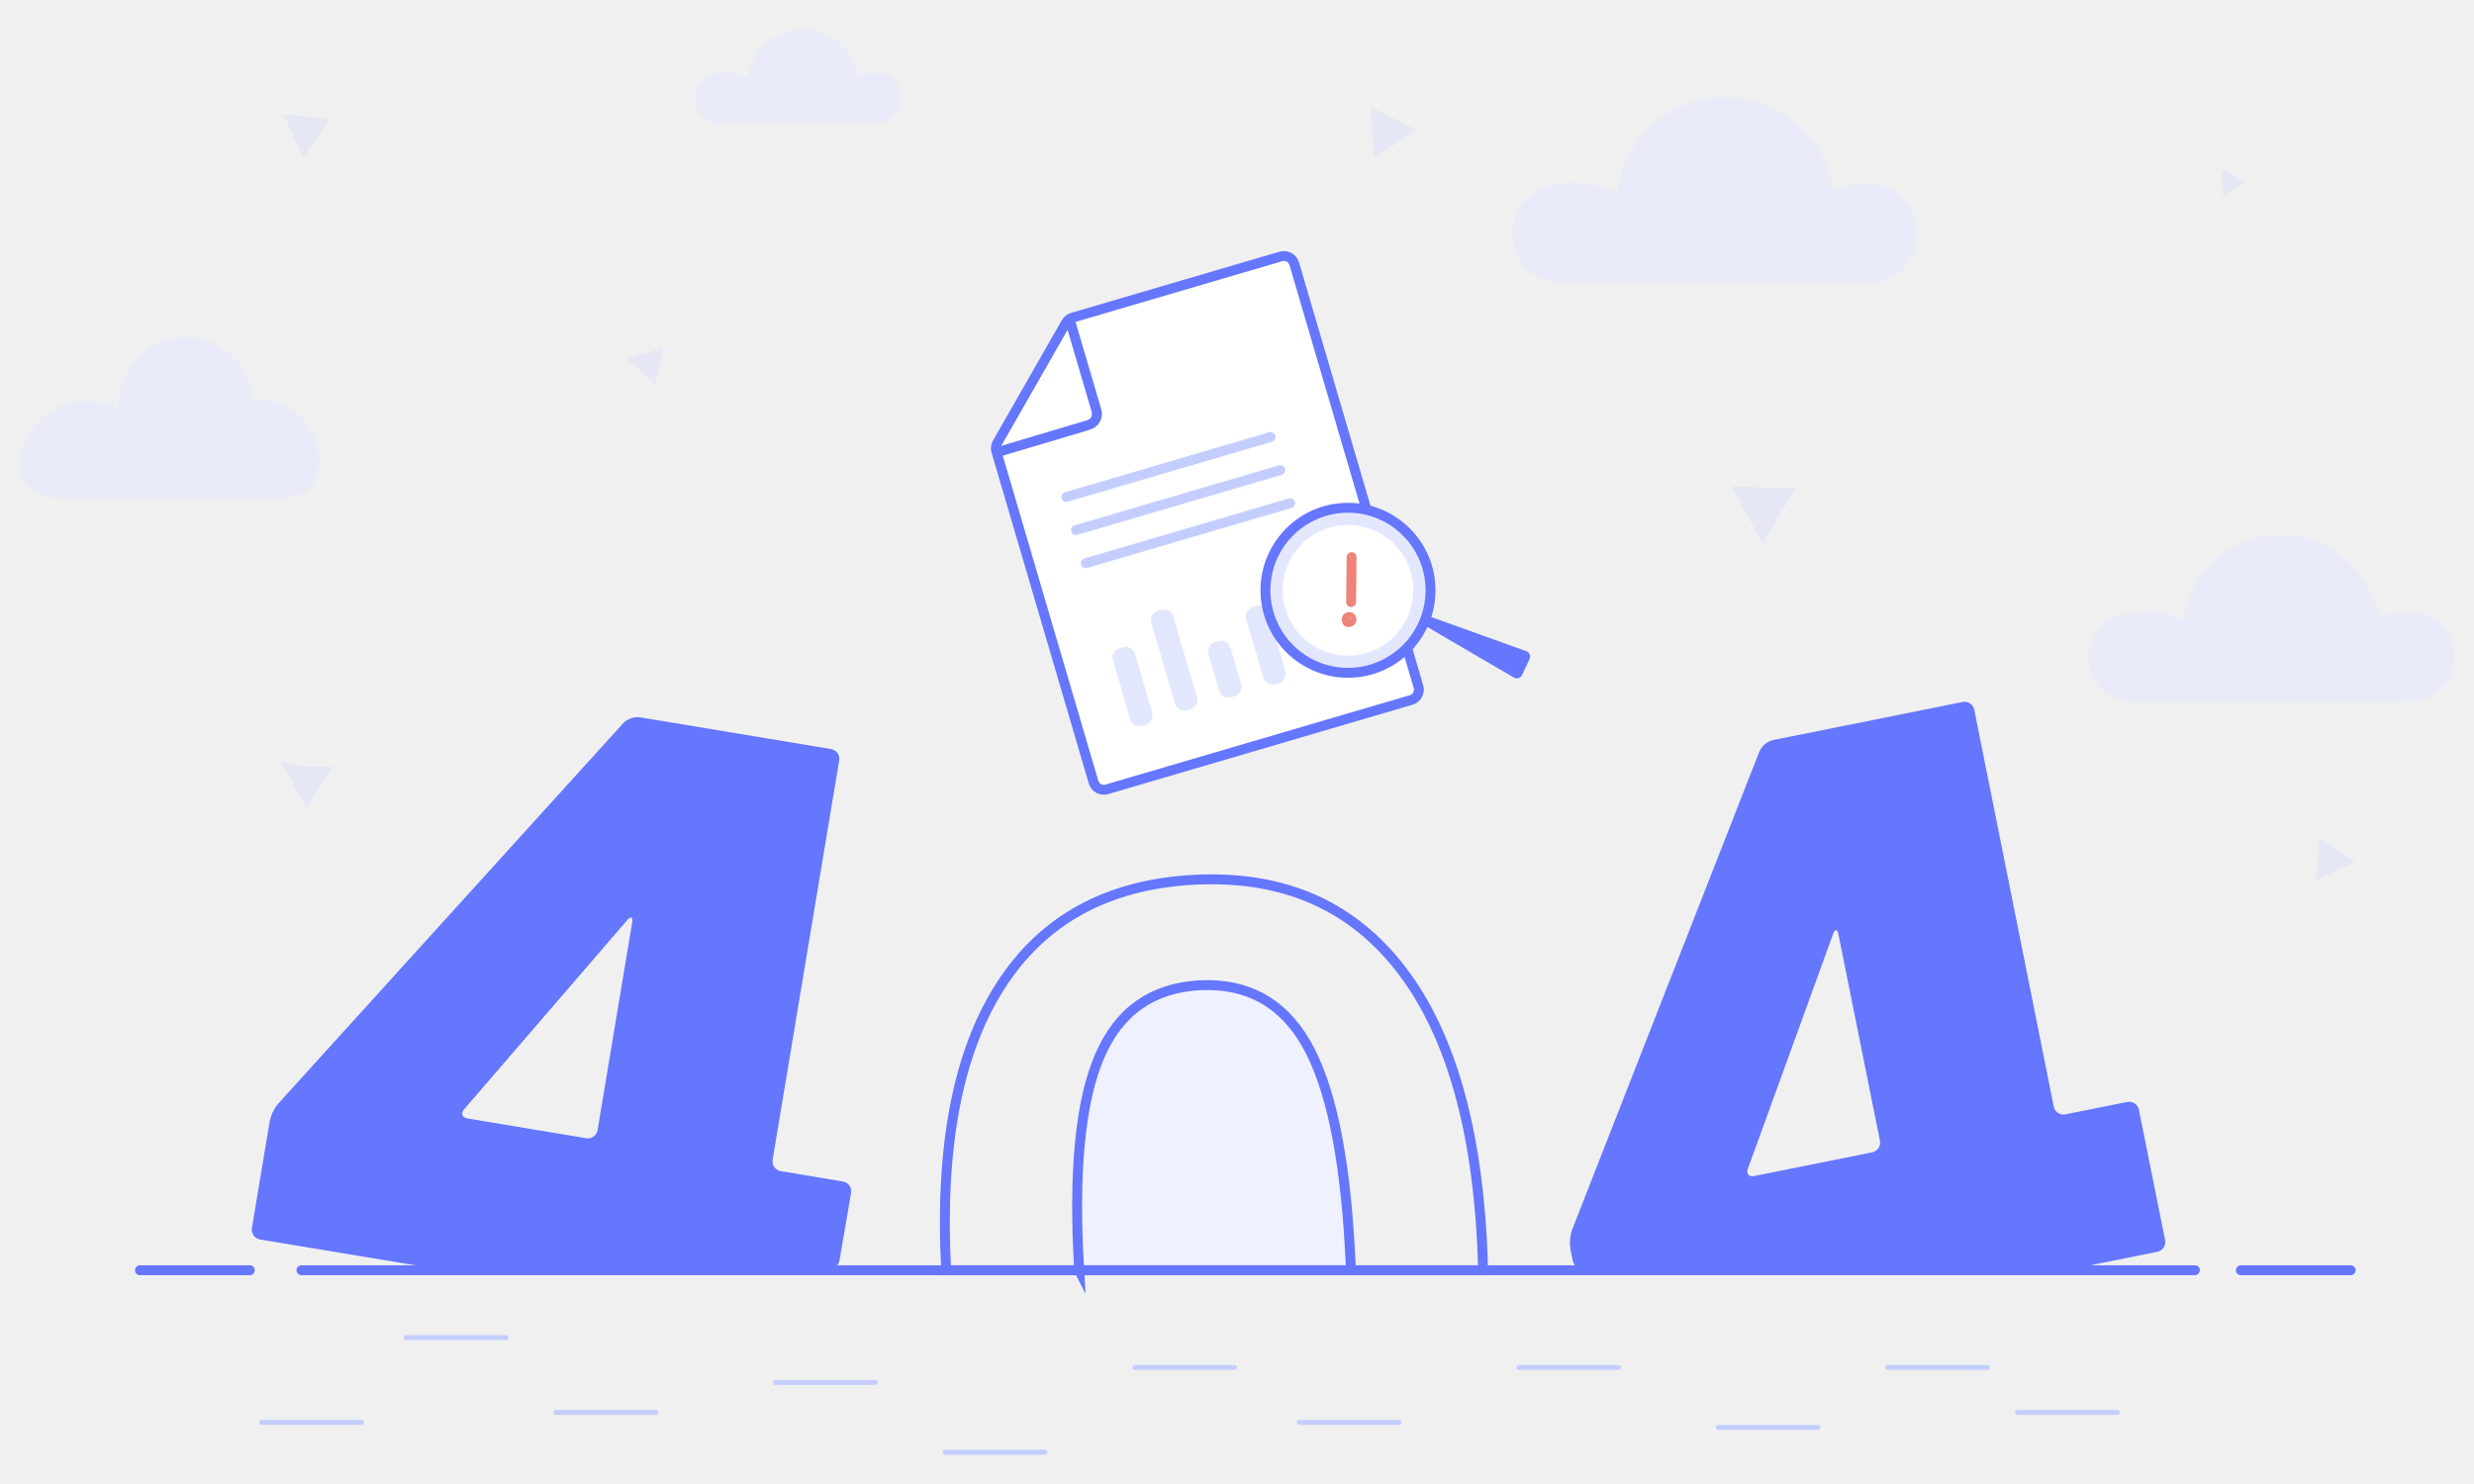
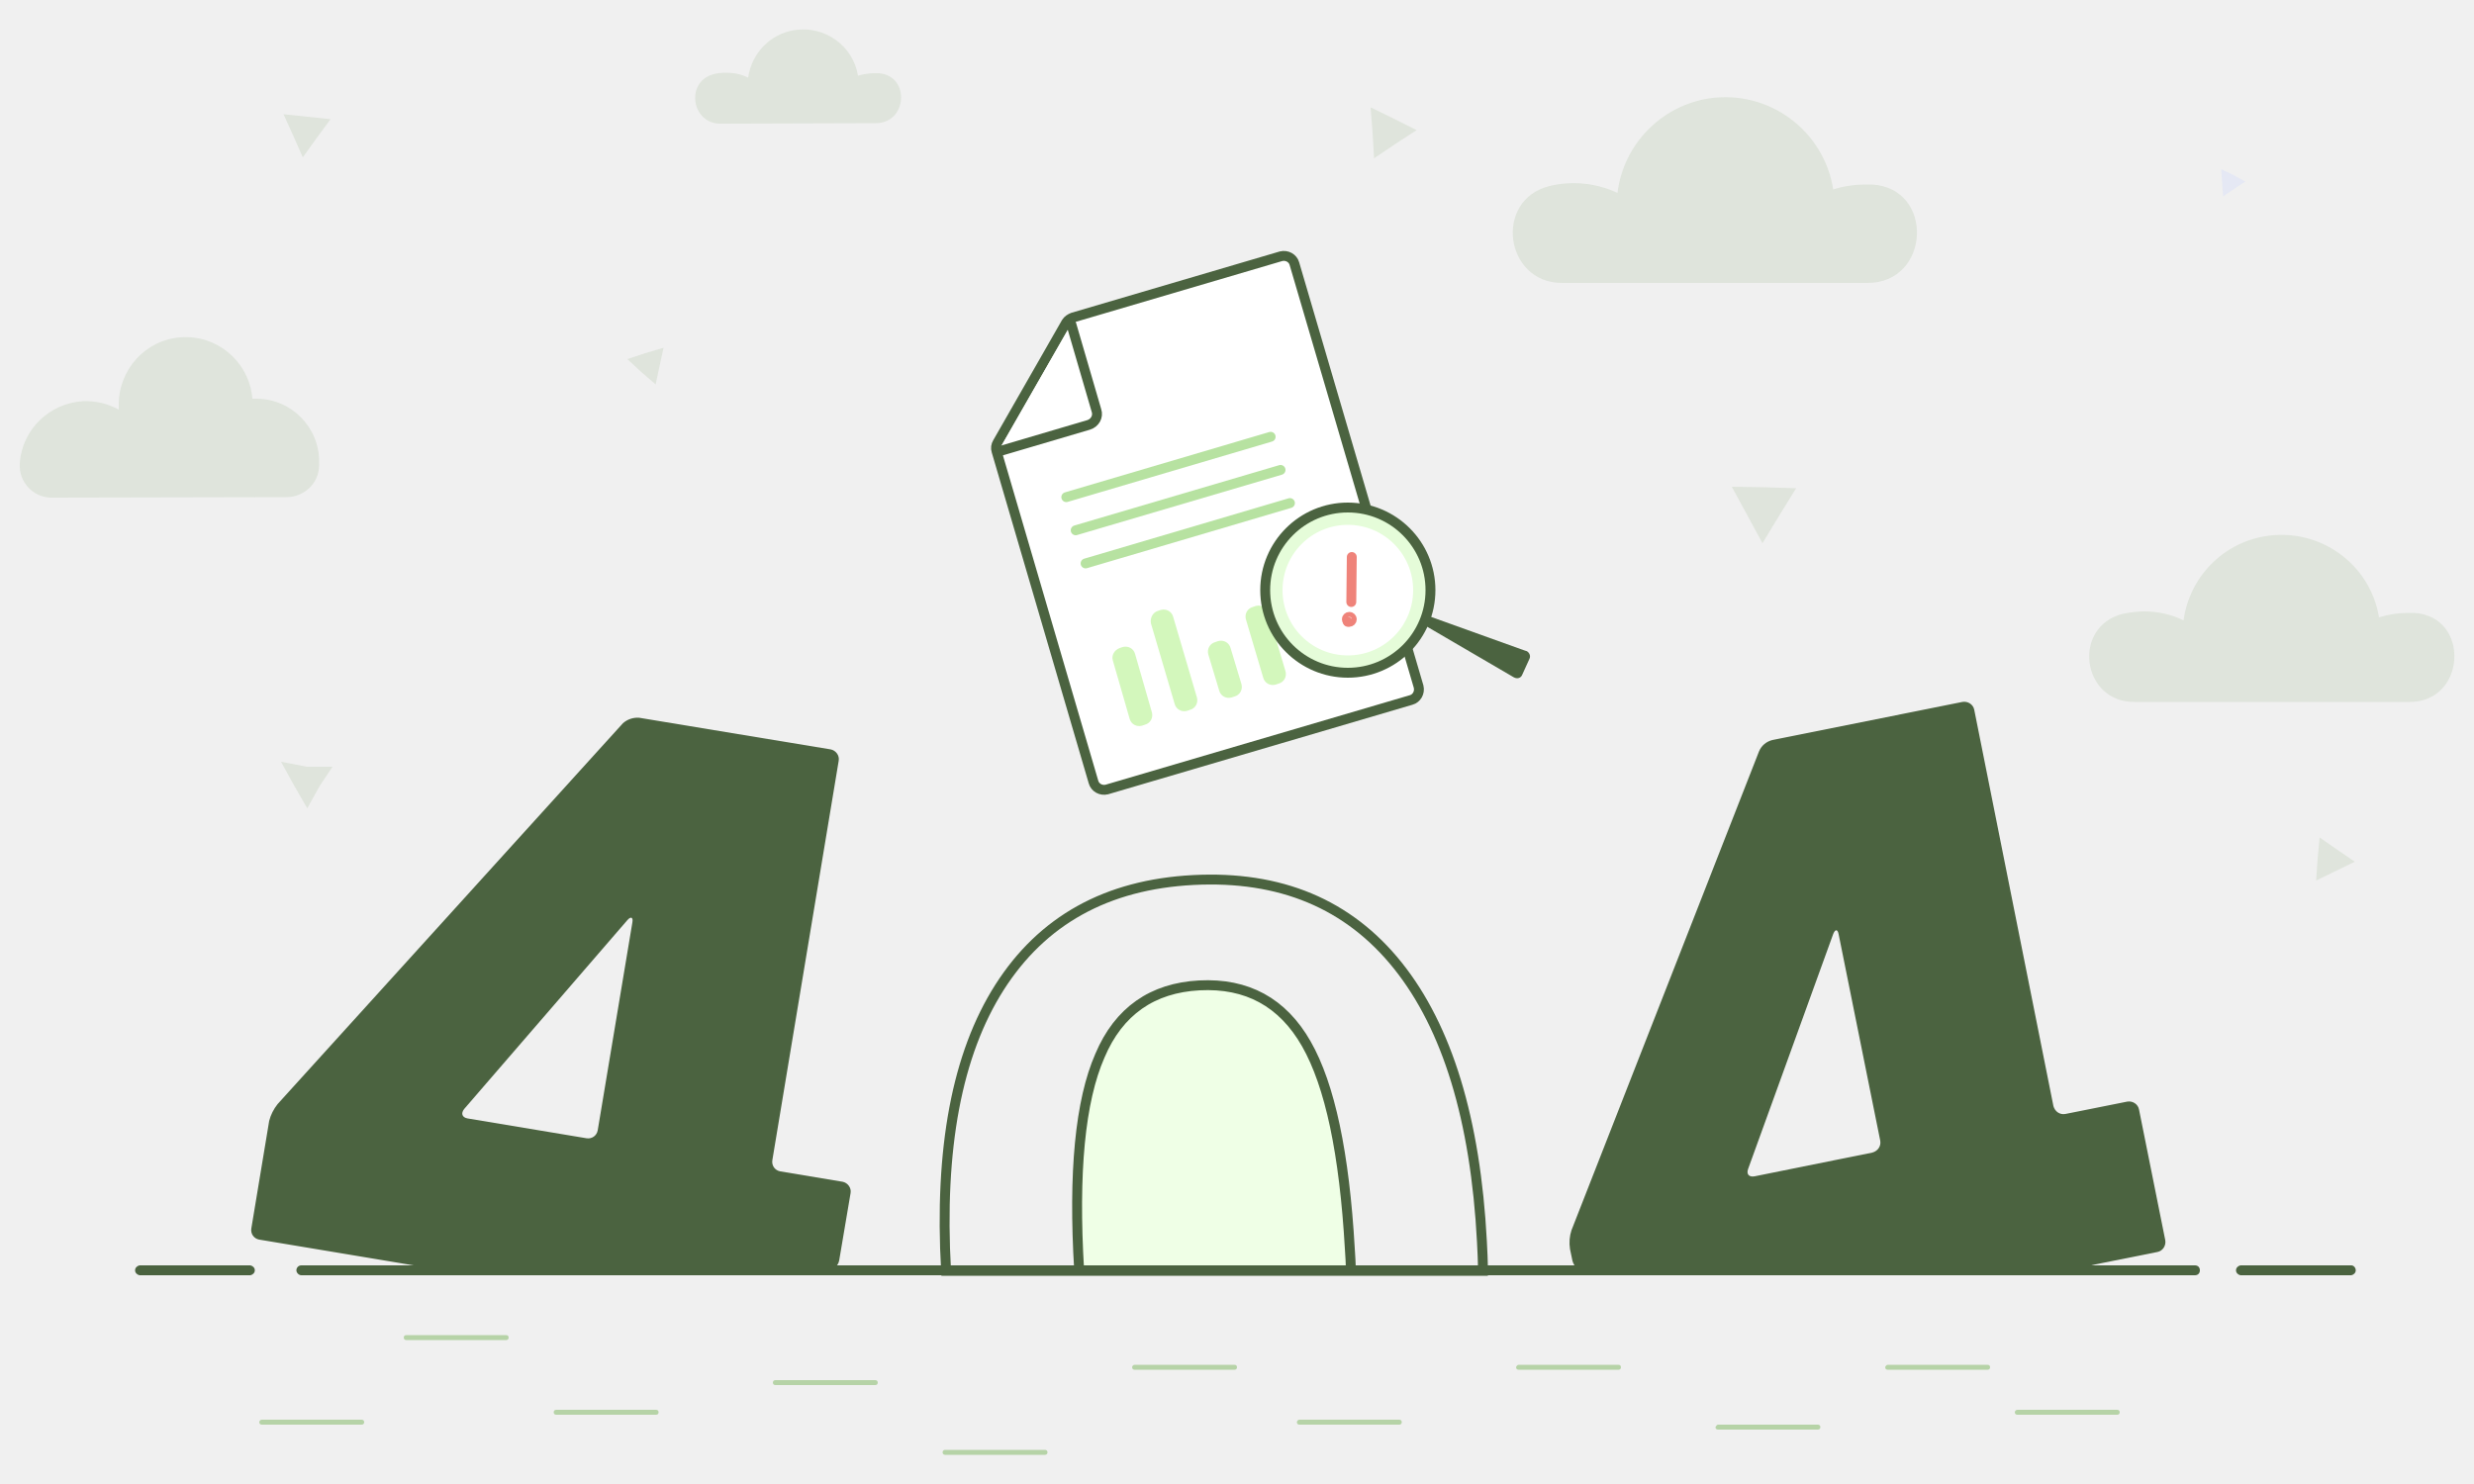
- <svg xmlns="http://www.w3.org/2000/svg" viewBox="0 0 500 300">
-   <path d="M299.73,256.79q-.06-2.87-.21-5.83-2-37.08-17-55.8t-41.29-17.3q-26.34,1.42-39.17,21.66t-10.84,57.27Z" fill="none" stroke="#6576ff" stroke-miterlimit="10" stroke-width="2" />
-   <path d="M218.09,256.79H273c0-1.43-.11-2.89-.19-4.38Q271.2,223.55,264,211t-21.56-11.82q-14.32.78-20.14,14.19-6,13.74-4.19,43.46Z" fill="#eff1ff" />
-   <path d="M218.09,256.79H273c0-1.43-.11-2.89-.19-4.38Q271.2,223.55,264,211t-21.56-11.82q-14.32.78-20.14,14.19-6,13.74-4.19,43.46Z" fill="none" stroke="#6576ff" stroke-miterlimit="10" stroke-width="2" />
-   <path d="M444.57,256.79a1,1,0,0,1-1,1H60.87a1,1,0,0,1-.95-1h0a1,1,0,0,1,.95-1H443.61a1,1,0,0,1,1,1Z" fill="#6576ff" />
-   <path d="M57.94,100.53a6.46,6.46,0,0,0,6.46-5.44,12.54,12.54,0,0,0,.12-1.75,12.71,12.71,0,0,0-12.71-12.7c-.28,0-.57,0-.85,0A13.5,13.5,0,0,0,24,81.81c0,.33,0,.66,0,1a13.36,13.36,0,0,0-7.2-1.7A13.55,13.55,0,0,0,4,93.61s0,.1,0,.16a6.43,6.43,0,0,0,6.45,6.76Z" fill="#e1e6ff" opacity="0.5" style="isolation:isolate" />
-   <path d="M487,141.87c11.54,0,12.3-17.38.78-18-.38,0-.75,0-1.13,0a19.38,19.38,0,0,0-5.94.93,19.94,19.94,0,0,0-39.43.63,18.38,18.38,0,0,0-7.94-1.79,18.06,18.06,0,0,0-4.44.54c-10.27,2.55-8.27,17.77,2.31,17.77Z" fill="#e1e6ff" opacity="0.5" style="isolation:isolate" />
-   <path d="M377.41,57.19c12.76,0,13.59-19.21.86-19.94-.41,0-.83,0-1.25,0a21.5,21.5,0,0,0-6.56,1,22,22,0,0,0-43.58.7,20.32,20.32,0,0,0-13.67-1.39c-11.35,2.81-9.15,19.64,2.55,19.64Z" fill="#e1e6ff" opacity="0.5" style="isolation:isolate" />
-   <g opacity="0.5">
-     <polygon points="66.81 24.06 64.03 27.93 61.25 31.79 59.3 27.45 57.34 23.11 62.08 23.59 66.81 24.06" fill="#dae0f7" />
-     <polygon points="362.97 98.71 359.57 104.24 356.18 109.77 353.08 104.07 349.99 98.36 356.48 98.53 362.97 98.71" fill="#dae0f7" />
-     <polygon points="468.75 169.32 472.35 171.75 475.94 174.19 472.03 176.08 468.13 177.97 468.44 173.65 468.75 169.32" fill="#dae0f7" />
-     <polygon points="126.81 72.6 130.44 71.43 134.07 70.26 133.27 73.99 132.47 77.72 129.64 75.16 126.81 72.6" fill="#dae0f7" />
-     <polygon points="56.82 153.96 61.99 154.97 67.17 154.97 64.62 158.88 62.07 163.38 59.45 158.92 56.82 153.96" fill="#dae0f7" />
-     <polygon points="277.04 21.66 281.67 23.97 286.3 26.27 281.99 29.13 277.68 31.99 277.36 26.82 277.04 21.66" fill="#dae0f7" />
-     <polygon points="448.92 34.22 451.37 35.44 453.83 36.66 451.54 38.18 449.26 39.7 449.09 36.96 448.92 34.22" fill="#dae0f7" />
+ <svg xmlns="http://www.w3.org/2000/svg" version="1.1" id="Layer_1" x="0px" y="0px" viewBox="0 0 500 300" style="enable-background:new 0 0 500 300;" xml:space="preserve">
+   <style type="text/css">
+ 	.st0{fill:none;stroke:#4B6340;stroke-width:2;stroke-miterlimit:10;}
+ 	.st1{fill:#EFFFE6;}
+ 	.st2{fill:#4B6340;}
+ 	.st3{opacity:0.5;fill:#CDD8C7;enable-background:new    ;}
+ 	.st4{opacity:0.5;}
+ 	.st5{fill:#CDD8C7;}
+ 	.st6{fill:#DAE0F7;}
+ 	.st7{fill:#FFFFFF;}
+ 	.st8{fill:none;stroke:#4B6340;stroke-width:2;stroke-linecap:round;stroke-linejoin:round;}
+ 	.st9{fill:#FFFFFF;stroke:#4B6340;stroke-width:2;stroke-linecap:round;stroke-linejoin:round;}
+ 	.st10{fill:#D3F7BC;}
+ 	.st11{fill:none;stroke:#B7E2A1;stroke-width:2;stroke-linecap:round;stroke-linejoin:round;}
+ 	.st12{fill:#E5FCD9;}
+ 	.st13{fill:none;stroke:#EF837A;stroke-width:2;stroke-linecap:round;stroke-linejoin:round;}
+ 	.st14{fill:#B6D3A7;}
+ </style>
+   <path class="st0" d="M299.7,256.8c0-1.9-0.1-3.9-0.2-5.8c-1.3-24.7-7-43.3-17-55.8c-10-12.5-23.8-18.2-41.3-17.3  c-17.6,0.9-30.6,8.2-39.2,21.7c-8.6,13.5-12.2,32.6-10.8,57.3H299.7z" />
+   <path class="st1" d="M218.1,256.8H273c0-1.4-0.1-2.9-0.2-4.4c-1.1-19.2-4-33-8.8-41.4s-12-12.3-21.6-11.8  c-9.5,0.5-16.3,5.2-20.1,14.2C218.3,222.5,216.9,237,218.1,256.8L218.1,256.8z" />
+   <path class="st0" d="M218.1,256.8H273c0-1.4-0.1-2.9-0.2-4.4c-1.1-19.2-4-33-8.8-41.4s-12-12.3-21.6-11.8  c-9.5,0.5-16.3,5.2-20.1,14.2C218.3,222.5,216.9,237,218.1,256.8L218.1,256.8z" />
+   <path class="st2" d="M444.6,256.8c0,0.6-0.4,1-1,1H60.9c-0.5,0-1-0.5-1-1l0,0c0-0.5,0.4-1,1-1h382.7  C444.2,255.8,444.6,256.2,444.6,256.8L444.6,256.8z" />
+   <path class="st3" d="M57.9,100.5c3.2,0,6-2.3,6.5-5.4c0.1-0.6,0.1-1.2,0.1-1.8c0-7-5.7-12.7-12.7-12.7c-0.3,0-0.6,0-0.8,0  c-0.6-7.4-7.1-13-14.5-12.4c-7.1,0.5-12.5,6.5-12.5,13.6c0,0.3,0,0.7,0,1c-2.2-1.2-4.7-1.8-7.2-1.7C10,81.5,4.5,86.8,4,93.6  c0,0,0,0.1,0,0.2c-0.2,3.5,2.5,6.6,6.1,6.8c0.1,0,0.2,0,0.4,0L57.9,100.5z" />
+   <path class="st3" d="M487,141.9c11.5,0,12.3-17.4,0.8-18c-0.4,0-0.8,0-1.1,0c-2,0-4,0.3-5.9,0.9c-1.8-10.9-12.1-18.2-23-16.4  c-8.6,1.4-15.3,8.3-16.5,17c-2.5-1.2-5.2-1.8-7.9-1.8c-1.5,0-3,0.2-4.4,0.5c-10.3,2.6-8.3,17.8,2.3,17.8L487,141.9z" />
+   <path class="st3" d="M377.4,57.2c12.8,0,13.6-19.2,0.9-19.9c-0.4,0-0.8,0-1.2,0c-2.2,0-4.4,0.3-6.6,1c-1.9-12-13.1-20.2-25.1-18.4  c-9.7,1.5-17.3,9.3-18.5,19.1c-4.3-2-9.1-2.5-13.7-1.4c-11.4,2.8-9.1,19.6,2.5,19.6L377.4,57.2z" />
+   <g class="st4">
+     <polygon class="st5" points="66.8,24.1 64,27.9 61.2,31.8 59.3,27.5 57.3,23.1 62.1,23.6  " />
+     <polygon class="st5" points="363,98.7 359.6,104.2 356.2,109.8 353.1,104.1 350,98.4 356.5,98.5  " />
+     <polygon class="st5" points="468.8,169.3 472.4,171.8 475.9,174.2 472,176.1 468.1,178 468.4,173.6  " />
+     <polygon class="st5" points="126.8,72.6 130.4,71.4 134.1,70.3 133.3,74 132.5,77.7 129.6,75.2  " />
+     <polygon class="st5" points="56.8,154 62,155 67.2,155 64.6,158.9 62.1,163.4 59.5,158.9  " />
+     <polygon class="st5" points="277,21.7 281.7,24 286.3,26.3 282,29.1 277.7,32 277.4,26.8  " />
+     <polygon class="st6" points="448.9,34.2 451.4,35.4 453.8,36.7 451.5,38.2 449.3,39.7 449.1,37  " />
  </g>
-   <path d="M223.69,159.57,285.2,141.5a2.16,2.16,0,0,0,1.47-2.69l-25.1-85.49a2.19,2.19,0,0,0-2.7-1.48L216.76,64.21a2.19,2.19,0,0,0-1.28,1L201.56,89.54a2.13,2.13,0,0,0-.2,1.69L221,158.09A2.17,2.17,0,0,0,223.69,159.57Z" fill="#fff" />
-   <path d="M223.69,159.57,285.2,141.5a2.16,2.16,0,0,0,1.47-2.69l-25.1-85.49a2.19,2.19,0,0,0-2.7-1.48L216.76,64.21a2.19,2.19,0,0,0-1.28,1L201.56,89.54a2.13,2.13,0,0,0-.2,1.69L221,158.09A2.17,2.17,0,0,0,223.69,159.57Z" fill="none" stroke="#6576ff" stroke-linecap="round" stroke-linejoin="round" stroke-width="2" />
-   <path d="M216.46,65.54,221.6,83A2.33,2.33,0,0,1,220,85.91l-18.28,5.45" fill="#fff" stroke="#6576ff" stroke-linecap="round" stroke-linejoin="round" stroke-width="2" />
-   <rect x="226.7" y="130.16" width="4.65" height="16.29" rx="2" ry="2" transform="matrix(0.96, -0.28, 0.28, 0.96, -29.69, 70.13)" fill="#e3e7fe" />
-   <rect x="245.21" y="129.47" width="4.65" height="11.64" rx="2" ry="2" transform="translate(-28.09 75.23) rotate(-16.37)" fill="#e3e7fe" />
-   <rect x="253.49" y="122.29" width="4.65" height="16.29" rx="2" ry="2" transform="translate(-26.39 77.36) rotate(-16.37)" fill="#e3e7fe" />
-   <rect x="234.97" y="122.97" width="4.65" height="20.94" rx="2" ry="2" transform="translate(-27.99 72.27) rotate(-16.37)" fill="#e3e7fe" />
-   <line x1="215.49" y1="100.47" x2="256.79" y2="88.34" fill="none" stroke="#c4cefe" stroke-linecap="round" stroke-linejoin="round" stroke-width="2" />
-   <line x1="217.45" y1="107.16" x2="258.76" y2="95.03" fill="none" stroke="#c4cefe" stroke-linecap="round" stroke-linejoin="round" stroke-width="2" />
-   <line x1="219.42" y1="113.86" x2="260.73" y2="101.73" fill="none" stroke="#c4cefe" stroke-linecap="round" stroke-linejoin="round" stroke-width="2" />
-   <path d="M307.59,136.49l1.54-3.26a1.17,1.17,0,0,0-.66-1.59l-20.59-7.39-.9,1.63L306,137A1.16,1.16,0,0,0,307.59,136.49Z" fill="#6576ff" />
-   <circle cx="272.43" cy="119.33" r="16.68" fill="#e3e7fe" />
-   <circle cx="272.43" cy="119.33" r="13.2" fill="#fff" />
-   <circle cx="272.43" cy="119.33" r="16.68" fill="none" stroke="#6576ff" stroke-linecap="round" stroke-linejoin="round" stroke-width="2" />
-   <line x1="273.16" y1="112.63" x2="273.06" y2="121.71" fill="none" stroke="#ef837a" stroke-linecap="round" stroke-linejoin="round" stroke-width="2" />
-   <line x1="272.35" y1="125.73" x2="272.35" y2="125.73" fill="none" stroke="#ef837a" stroke-linecap="round" stroke-linejoin="round" stroke-width="2" />
-   <circle cx="272.66" cy="125.23" r="0.5" fill="none" stroke="#ef837a" stroke-linecap="round" stroke-linejoin="round" stroke-width="2" />
-   <path d="M419.72,256.79c1.1,0,2-.19,1.92-.41s.8-.59,1.87-.81L436,253.06a2,2,0,0,0,1.57-2.36l-5.3-26.37a2,2,0,0,0-2.36-1.56l-12.48,2.5a2,2,0,0,1-2.36-1.56L399,143.48a2,2,0,0,0-2.35-1.57l-38.37,7.71a4.13,4.13,0,0,0-2.69,2.26l-37.88,96.76a8,8,0,0,0-.33,3.82l.47,2.37a2.56,2.56,0,0,0,2.4,2Zm-49.24-68c.37-1,.86-1,1.07.08l8.39,41.73a2,2,0,0,1-1.57,2.35l-23.84,4.79c-1.08.22-1.66-.45-1.28-1.48Z" fill="#6576ff" />
-   <path d="M167.34,256.79a2.45,2.45,0,0,0,2.33-2L172,241.15a2,2,0,0,0-1.64-2.3l-12.57-2.1a2,2,0,0,1-1.64-2.3l13.45-80.72a2,2,0,0,0-1.64-2.3L129.31,145a4.11,4.11,0,0,0-3.31,1.15l-69.81,77a7.94,7.94,0,0,0-1.67,3.45l-3.61,21.66a2,2,0,0,0,1.64,2.31L88,256.46a29.25,29.25,0,0,0,4,.33ZM126.77,186c.72-.83,1.16-.63,1,.46l-7,42a2,2,0,0,1-2.3,1.64l-24-4c-1.09-.19-1.39-1-.67-1.85Z" fill="#6576ff" />
-   <rect x="52.39" y="287.03" width="21.17" height="1.01" rx="0.5" ry="0.5" fill="#c4cefe" />
-   <rect x="111.87" y="285.02" width="21.17" height="1.01" rx="0.5" ry="0.5" fill="#c4cefe" />
-   <rect x="156.22" y="278.97" width="21.17" height="1.01" rx="0.5" ry="0.5" fill="#c4cefe" />
-   <rect x="190.5" y="293.08" width="21.17" height="1.01" rx="0.5" ry="0.5" fill="#c4cefe" />
-   <rect x="262.07" y="287.03" width="21.17" height="1.01" rx="0.5" ry="0.5" fill="#c4cefe" />
-   <rect x="346.75" y="288.04" width="21.17" height="1.01" rx="0.5" ry="0.5" fill="#c4cefe" />
-   <rect x="81.62" y="269.9" width="21.17" height="1.01" rx="0.5" ry="0.5" fill="#c4cefe" />
-   <rect x="228.81" y="275.94" width="21.17" height="1.01" rx="0.5" ry="0.5" fill="#c4cefe" />
-   <rect x="381.03" y="275.94" width="21.17" height="1.01" rx="0.5" ry="0.5" fill="#c4cefe" />
-   <rect x="306.43" y="275.94" width="21.17" height="1.01" rx="0.5" ry="0.5" fill="#c4cefe" />
-   <rect x="407.24" y="285.02" width="21.17" height="1.01" rx="0.5" ry="0.5" fill="#c4cefe" />
-   <path d="M51.48,256.79a1,1,0,0,1-.88,1H28.18a1,1,0,0,1-.89-1h0a1,1,0,0,1,.89-1H50.6a1,1,0,0,1,.88,1Z" fill="#6576ff" />
-   <path d="M476.07,256.79a1,1,0,0,1-.89,1H452.77a1,1,0,0,1-.89-1h0a1,1,0,0,1,.89-1h22.41a1,1,0,0,1,.89,1Z" fill="#6576ff" />
-   <path d="M177,24.93c6.38,0,7-9.61.61-10.13-.29,0-.59,0-.89,0a10.81,10.81,0,0,0-3.34.52,11.21,11.21,0,0,0-22.17.35,10.37,10.37,0,0,0-4.45-1,10.21,10.21,0,0,0-2.61.34c-5.69,1.48-4.48,10,1.41,10Z" fill="#e1e6ff" opacity="0.5" style="isolation:isolate" />
+   <path class="st7" d="M223.7,159.6l61.5-18.1c1.1-0.3,1.8-1.5,1.5-2.7c0,0,0,0,0,0l-25.1-85.5c-0.3-1.1-1.5-1.8-2.7-1.5l-42.1,12.4  c-0.5,0.2-1,0.5-1.3,1l-13.9,24.3c-0.3,0.5-0.4,1.1-0.2,1.7l19.6,66.9C221.3,159.2,222.5,159.9,223.7,159.6  C223.7,159.6,223.7,159.6,223.7,159.6z" />
+   <path class="st8" d="M223.7,159.6l61.5-18.1c1.1-0.3,1.8-1.5,1.5-2.7c0,0,0,0,0,0l-25.1-85.5c-0.3-1.1-1.5-1.8-2.7-1.5l-42.1,12.4  c-0.5,0.2-1,0.5-1.3,1l-13.9,24.3c-0.3,0.5-0.4,1.1-0.2,1.7l19.6,66.9C221.3,159.2,222.5,159.9,223.7,159.6  C223.7,159.6,223.7,159.6,223.7,159.6z" />
+   <path class="st9" d="M216.5,65.5l5.1,17.5c0.4,1.2-0.3,2.5-1.6,2.9c0,0,0,0,0,0l-18.3,5.4" />
+   <path class="st10" d="M226.3,131l0.6-0.2c1.1-0.3,2.2,0.3,2.5,1.4l3.4,11.8c0.3,1.1-0.3,2.2-1.4,2.5l-0.6,0.2  c-1.1,0.3-2.2-0.3-2.5-1.4l-3.4-11.8C224.6,132.5,225.2,131.4,226.3,131z" />
+   <path class="st10" d="M245.6,129.8l0.6-0.2c1.1-0.3,2.2,0.3,2.5,1.4l2.2,7.3c0.3,1.1-0.3,2.2-1.4,2.5l-0.6,0.2  c-1.1,0.3-2.2-0.3-2.5-1.4l-2.2-7.3C243.9,131.2,244.5,130.1,245.6,129.8z" />
+   <path class="st10" d="M253.2,122.7l0.6-0.2c1.1-0.3,2.2,0.3,2.5,1.4l3.5,11.8c0.3,1.1-0.3,2.2-1.4,2.5l-0.6,0.2  c-1.1,0.3-2.2-0.3-2.5-1.4l-3.5-11.8C251.5,124.1,252.1,123,253.2,122.7z" />
+   <path class="st10" d="M234,123.5l0.6-0.2c1.1-0.3,2.2,0.3,2.5,1.4l4.8,16.3c0.3,1.1-0.3,2.2-1.4,2.5l-0.6,0.2  c-1.1,0.3-2.2-0.3-2.5-1.4l-4.8-16.3C232.4,124.9,233,123.8,234,123.5z" />
+   <line class="st11" x1="215.5" y1="100.5" x2="256.8" y2="88.3" />
+   <line class="st11" x1="217.4" y1="107.2" x2="258.8" y2="95" />
+   <line class="st11" x1="219.4" y1="113.9" x2="260.7" y2="101.7" />
+   <path class="st2" d="M307.6,136.5l1.5-3.3c0.3-0.6,0-1.3-0.6-1.6c0,0-0.1,0-0.1,0l-20.6-7.4l-0.9,1.6l19,11.1  C306.6,137.3,307.3,137.1,307.6,136.5C307.6,136.5,307.6,136.5,307.6,136.5z" />
+   <circle class="st12" cx="272.4" cy="119.3" r="16.7" />
+   <circle class="st7" cx="272.4" cy="119.3" r="13.2" />
+   <circle class="st8" cx="272.4" cy="119.3" r="16.7" />
+   <line class="st13" x1="273.2" y1="112.6" x2="273.1" y2="121.7" />
+   <line class="st13" x1="272.4" y1="125.7" x2="272.4" y2="125.7" />
+   <circle class="st13" cx="272.7" cy="125.2" r="0.5" />
+   <path class="st2" d="M419.7,256.8c1.1,0,2-0.2,1.9-0.4s0.8-0.6,1.9-0.8l12.5-2.5c1.1-0.2,1.8-1.3,1.6-2.4c0,0,0,0,0,0l-5.3-26.4  c-0.2-1.1-1.3-1.8-2.4-1.6c0,0,0,0,0,0l-12.5,2.5c-1.1,0.2-2.1-0.5-2.4-1.6c0,0,0,0,0,0L399,143.5c-0.2-1.1-1.3-1.8-2.4-1.6  l-38.4,7.7c-1.2,0.3-2.2,1.1-2.7,2.3l-37.9,96.8c-0.4,1.2-0.5,2.5-0.3,3.8l0.5,2.4c0.3,1.1,1.2,2,2.4,2L419.7,256.8z M370.5,188.8  c0.4-1,0.9-1,1.1,0.1l8.4,41.7c0.2,1.1-0.5,2.1-1.6,2.4l-23.8,4.8c-1.1,0.2-1.7-0.4-1.3-1.5L370.5,188.8z" />
+   <path class="st2" d="M167.3,256.8c1.1,0,2.1-0.9,2.3-2l2.3-13.6c0.2-1.1-0.6-2.1-1.6-2.3l-12.6-2.1c-1.1-0.2-1.8-1.2-1.6-2.3  l13.4-80.7c0.2-1.1-0.6-2.1-1.6-2.3l-38.7-6.4c-1.2-0.1-2.4,0.3-3.3,1.1l-69.8,77c-0.8,1-1.4,2.2-1.7,3.4l-3.6,21.7  c-0.2,1.1,0.5,2.1,1.6,2.3c0,0,0,0,0,0l35.4,5.9c1.3,0.2,2.7,0.3,4,0.3L167.3,256.8z M126.8,186c0.7-0.8,1.2-0.6,1,0.5l-7,42  c-0.2,1.1-1.2,1.8-2.3,1.6l-24-4c-1.1-0.2-1.4-1-0.7-1.9L126.8,186z" />
+   <path class="st14" d="M52.9,287h20.2c0.3,0,0.5,0.2,0.5,0.5v0c0,0.3-0.2,0.5-0.5,0.5H52.9c-0.3,0-0.5-0.2-0.5-0.5v0  C52.4,287.3,52.6,287,52.9,287z" />
+   <path class="st14" d="M112.4,285h20.2c0.3,0,0.5,0.2,0.5,0.5v0c0,0.3-0.2,0.5-0.5,0.5h-20.2c-0.3,0-0.5-0.2-0.5-0.5v0  C111.9,285.2,112.1,285,112.4,285z" />
+   <path class="st14" d="M156.7,279h20.2c0.3,0,0.5,0.2,0.5,0.5v0c0,0.3-0.2,0.5-0.5,0.5h-20.2c-0.3,0-0.5-0.2-0.5-0.5v0  C156.2,279.2,156.4,279,156.7,279z" />
+   <path class="st14" d="M191,293.1h20.2c0.3,0,0.5,0.2,0.5,0.5v0c0,0.3-0.2,0.5-0.5,0.5H191c-0.3,0-0.5-0.2-0.5-0.5v0  C190.5,293.3,190.7,293.1,191,293.1z" />
+   <path class="st14" d="M262.6,287h20.2c0.3,0,0.5,0.2,0.5,0.5v0c0,0.3-0.2,0.5-0.5,0.5h-20.2c-0.3,0-0.5-0.2-0.5-0.5v0  C262.1,287.3,262.3,287,262.6,287z" />
+   <path class="st14" d="M347.2,288h20.2c0.3,0,0.5,0.2,0.5,0.5v0c0,0.3-0.2,0.5-0.5,0.5h-20.2c-0.3,0-0.5-0.2-0.5-0.5v0  C346.8,288.3,347,288,347.2,288z" />
+   <path class="st14" d="M82.1,269.9h20.2c0.3,0,0.5,0.2,0.5,0.5v0c0,0.3-0.2,0.5-0.5,0.5H82.1c-0.3,0-0.5-0.2-0.5-0.5v0  C81.6,270.1,81.8,269.9,82.1,269.9z" />
+   <path class="st14" d="M229.3,275.9h20.2c0.3,0,0.5,0.2,0.5,0.5v0c0,0.3-0.2,0.5-0.5,0.5h-20.2c-0.3,0-0.5-0.2-0.5-0.5v0  C228.8,276.2,229,275.9,229.3,275.9z" />
+   <path class="st14" d="M381.5,275.9h20.2c0.3,0,0.5,0.2,0.5,0.5v0c0,0.3-0.2,0.5-0.5,0.5h-20.2c-0.3,0-0.5-0.2-0.5-0.5v0  C381,276.2,381.3,275.9,381.5,275.9z" />
+   <path class="st14" d="M306.9,275.9h20.2c0.3,0,0.5,0.2,0.5,0.5v0c0,0.3-0.2,0.5-0.5,0.5h-20.2c-0.3,0-0.5-0.2-0.5-0.5v0  C306.4,276.2,306.7,275.9,306.9,275.9z" />
+   <path class="st14" d="M407.7,285h20.2c0.3,0,0.5,0.2,0.5,0.5v0c0,0.3-0.2,0.5-0.5,0.5h-20.2c-0.3,0-0.5-0.2-0.5-0.5v0  C407.2,285.2,407.5,285,407.7,285z" />
+   <path class="st2" d="M51.5,256.8c0,0.5-0.4,0.9-0.9,1H28.2c-0.5-0.1-0.9-0.5-0.9-1l0,0c0-0.5,0.4-0.9,0.9-1h22.4  C51.1,255.9,51.5,256.3,51.5,256.8z" />
+   <path class="st2" d="M476.1,256.8c0,0.5-0.4,0.9-0.9,1h-22.4c-0.5-0.1-0.9-0.5-0.9-1l0,0c0-0.5,0.4-0.9,0.9-1h22.4  C475.7,255.8,476.1,256.3,476.1,256.8z" />
+   <path class="st3" d="M177,24.9c6.4,0,7-9.6,0.6-10.1c-0.3,0-0.6,0-0.9,0c-1.1,0-2.3,0.2-3.3,0.5c-1-6.1-6.8-10.2-12.9-9.2  c-4.9,0.8-8.6,4.7-9.3,9.6c-1.4-0.7-2.9-1-4.4-1c-0.9,0-1.8,0.1-2.6,0.3c-5.7,1.5-4.5,10,1.4,10L177,24.9z" />
</svg>
